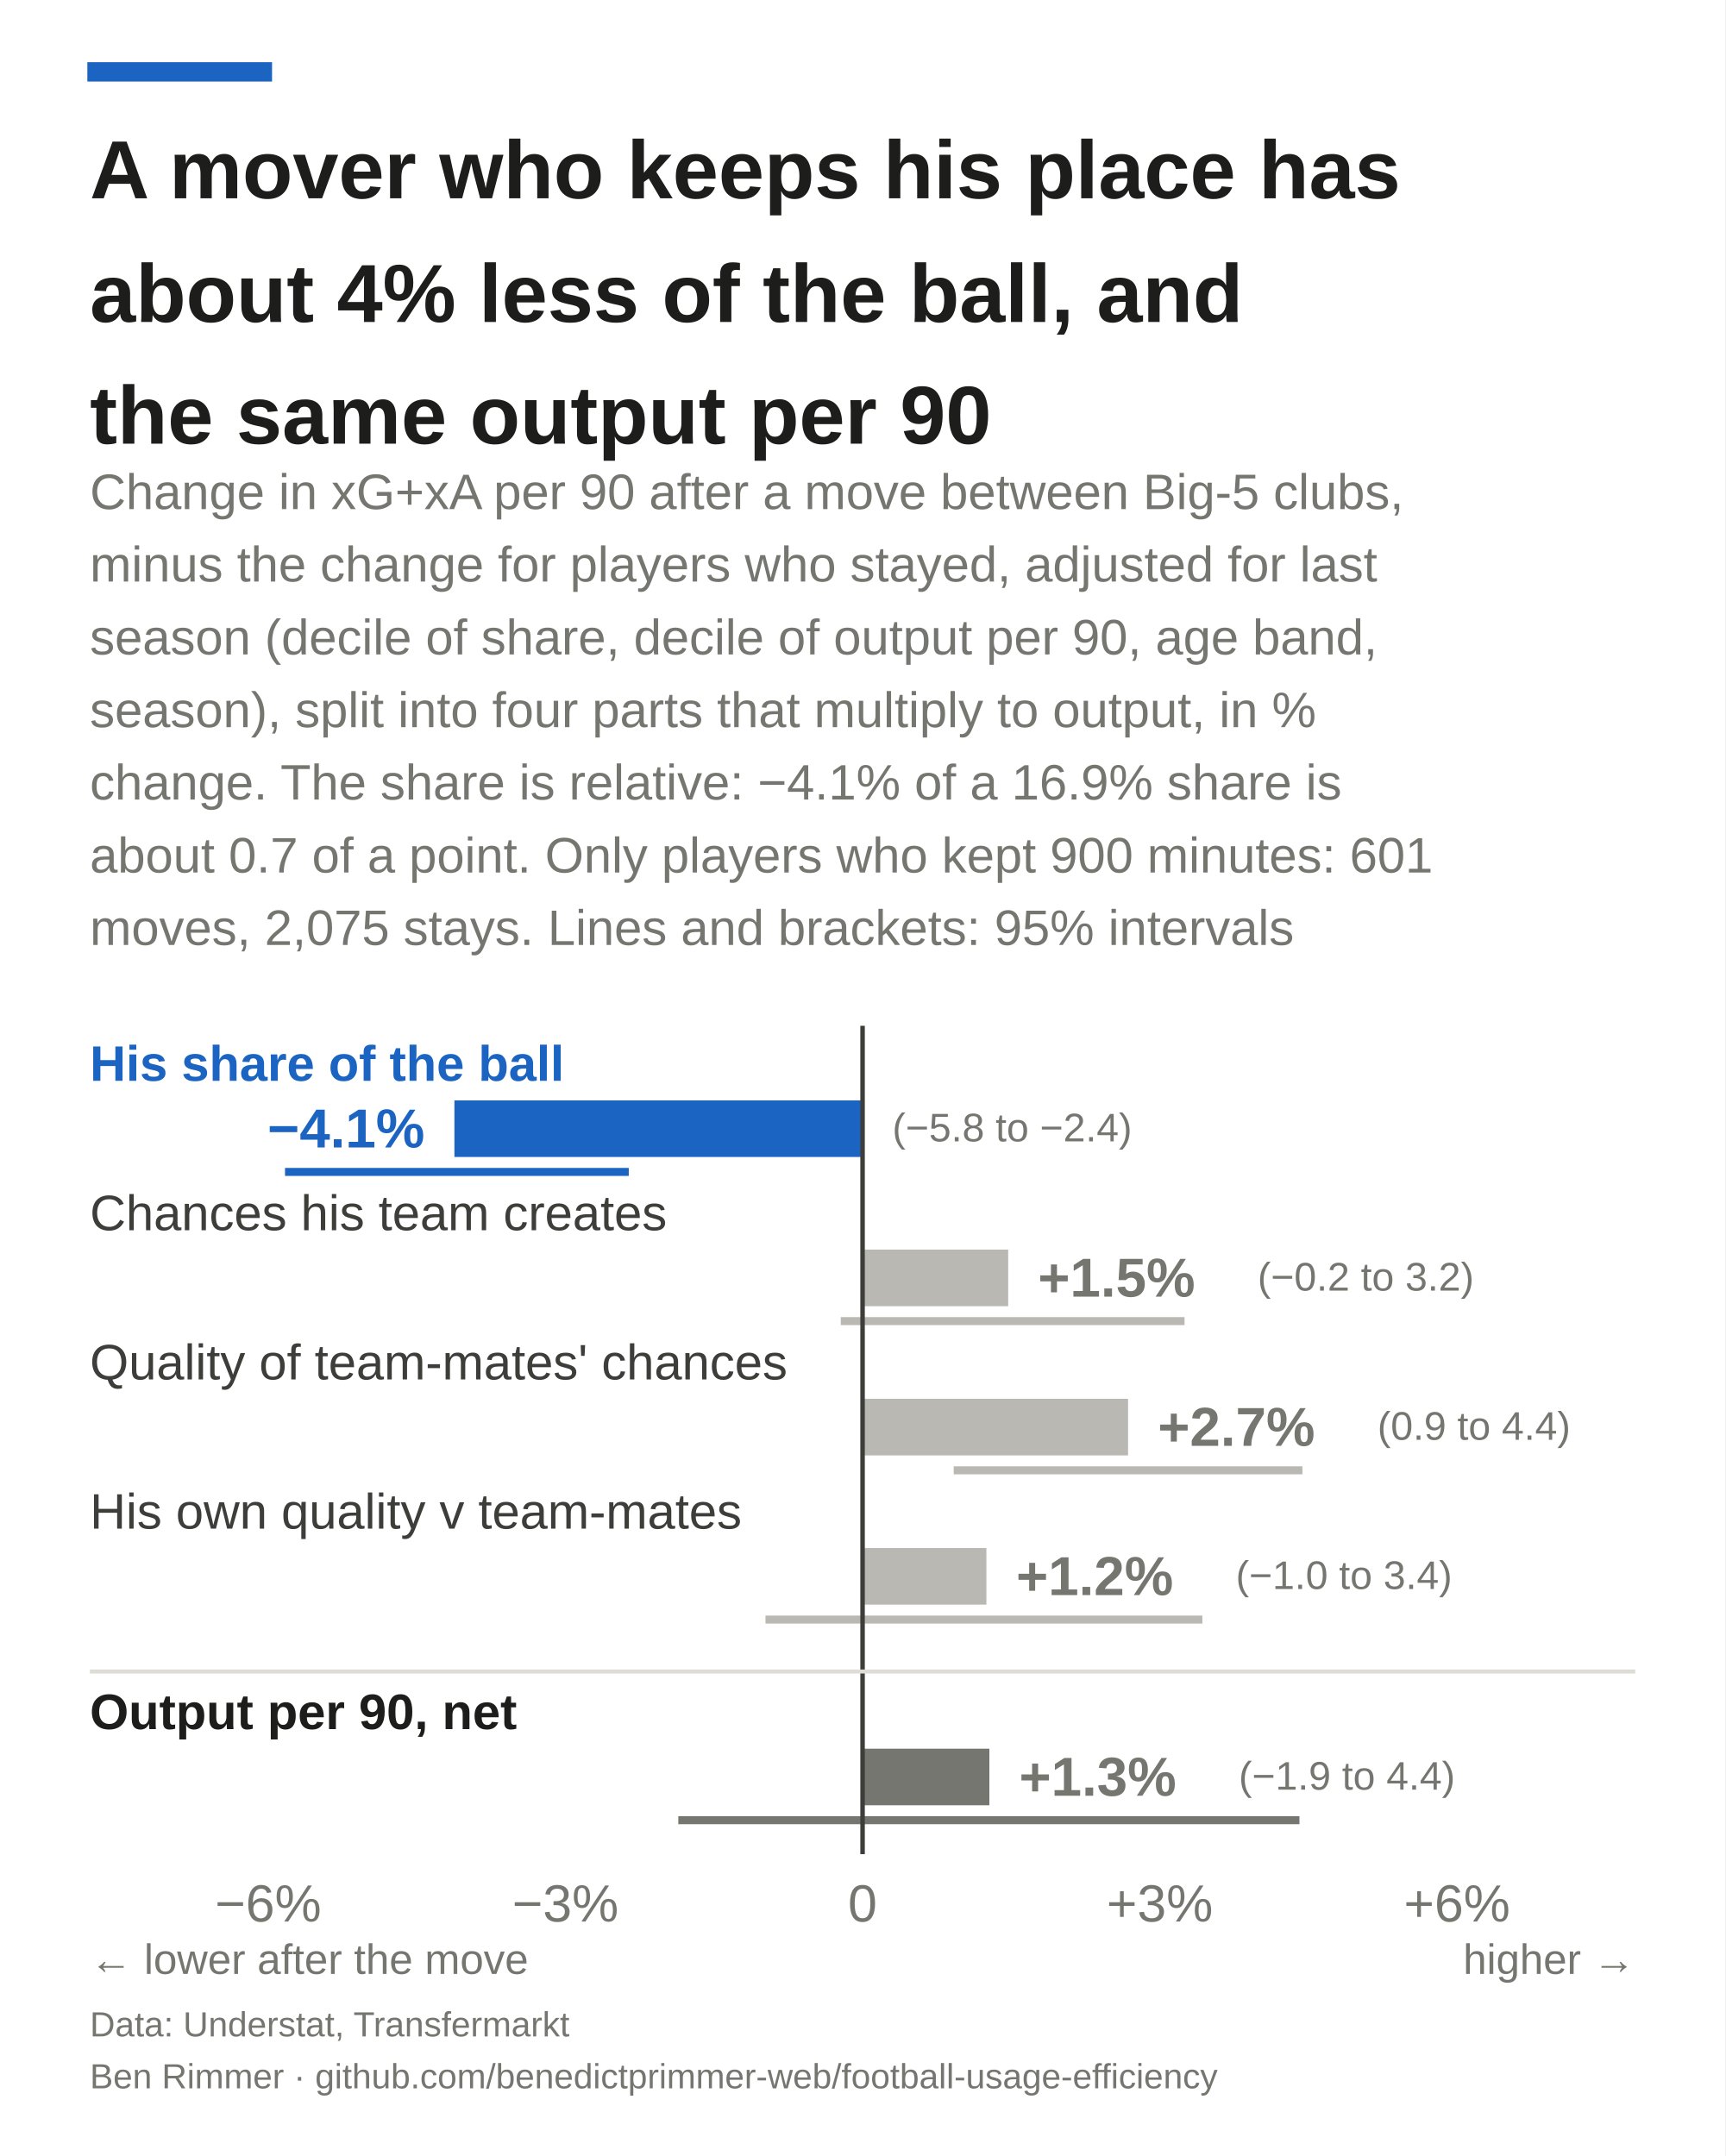
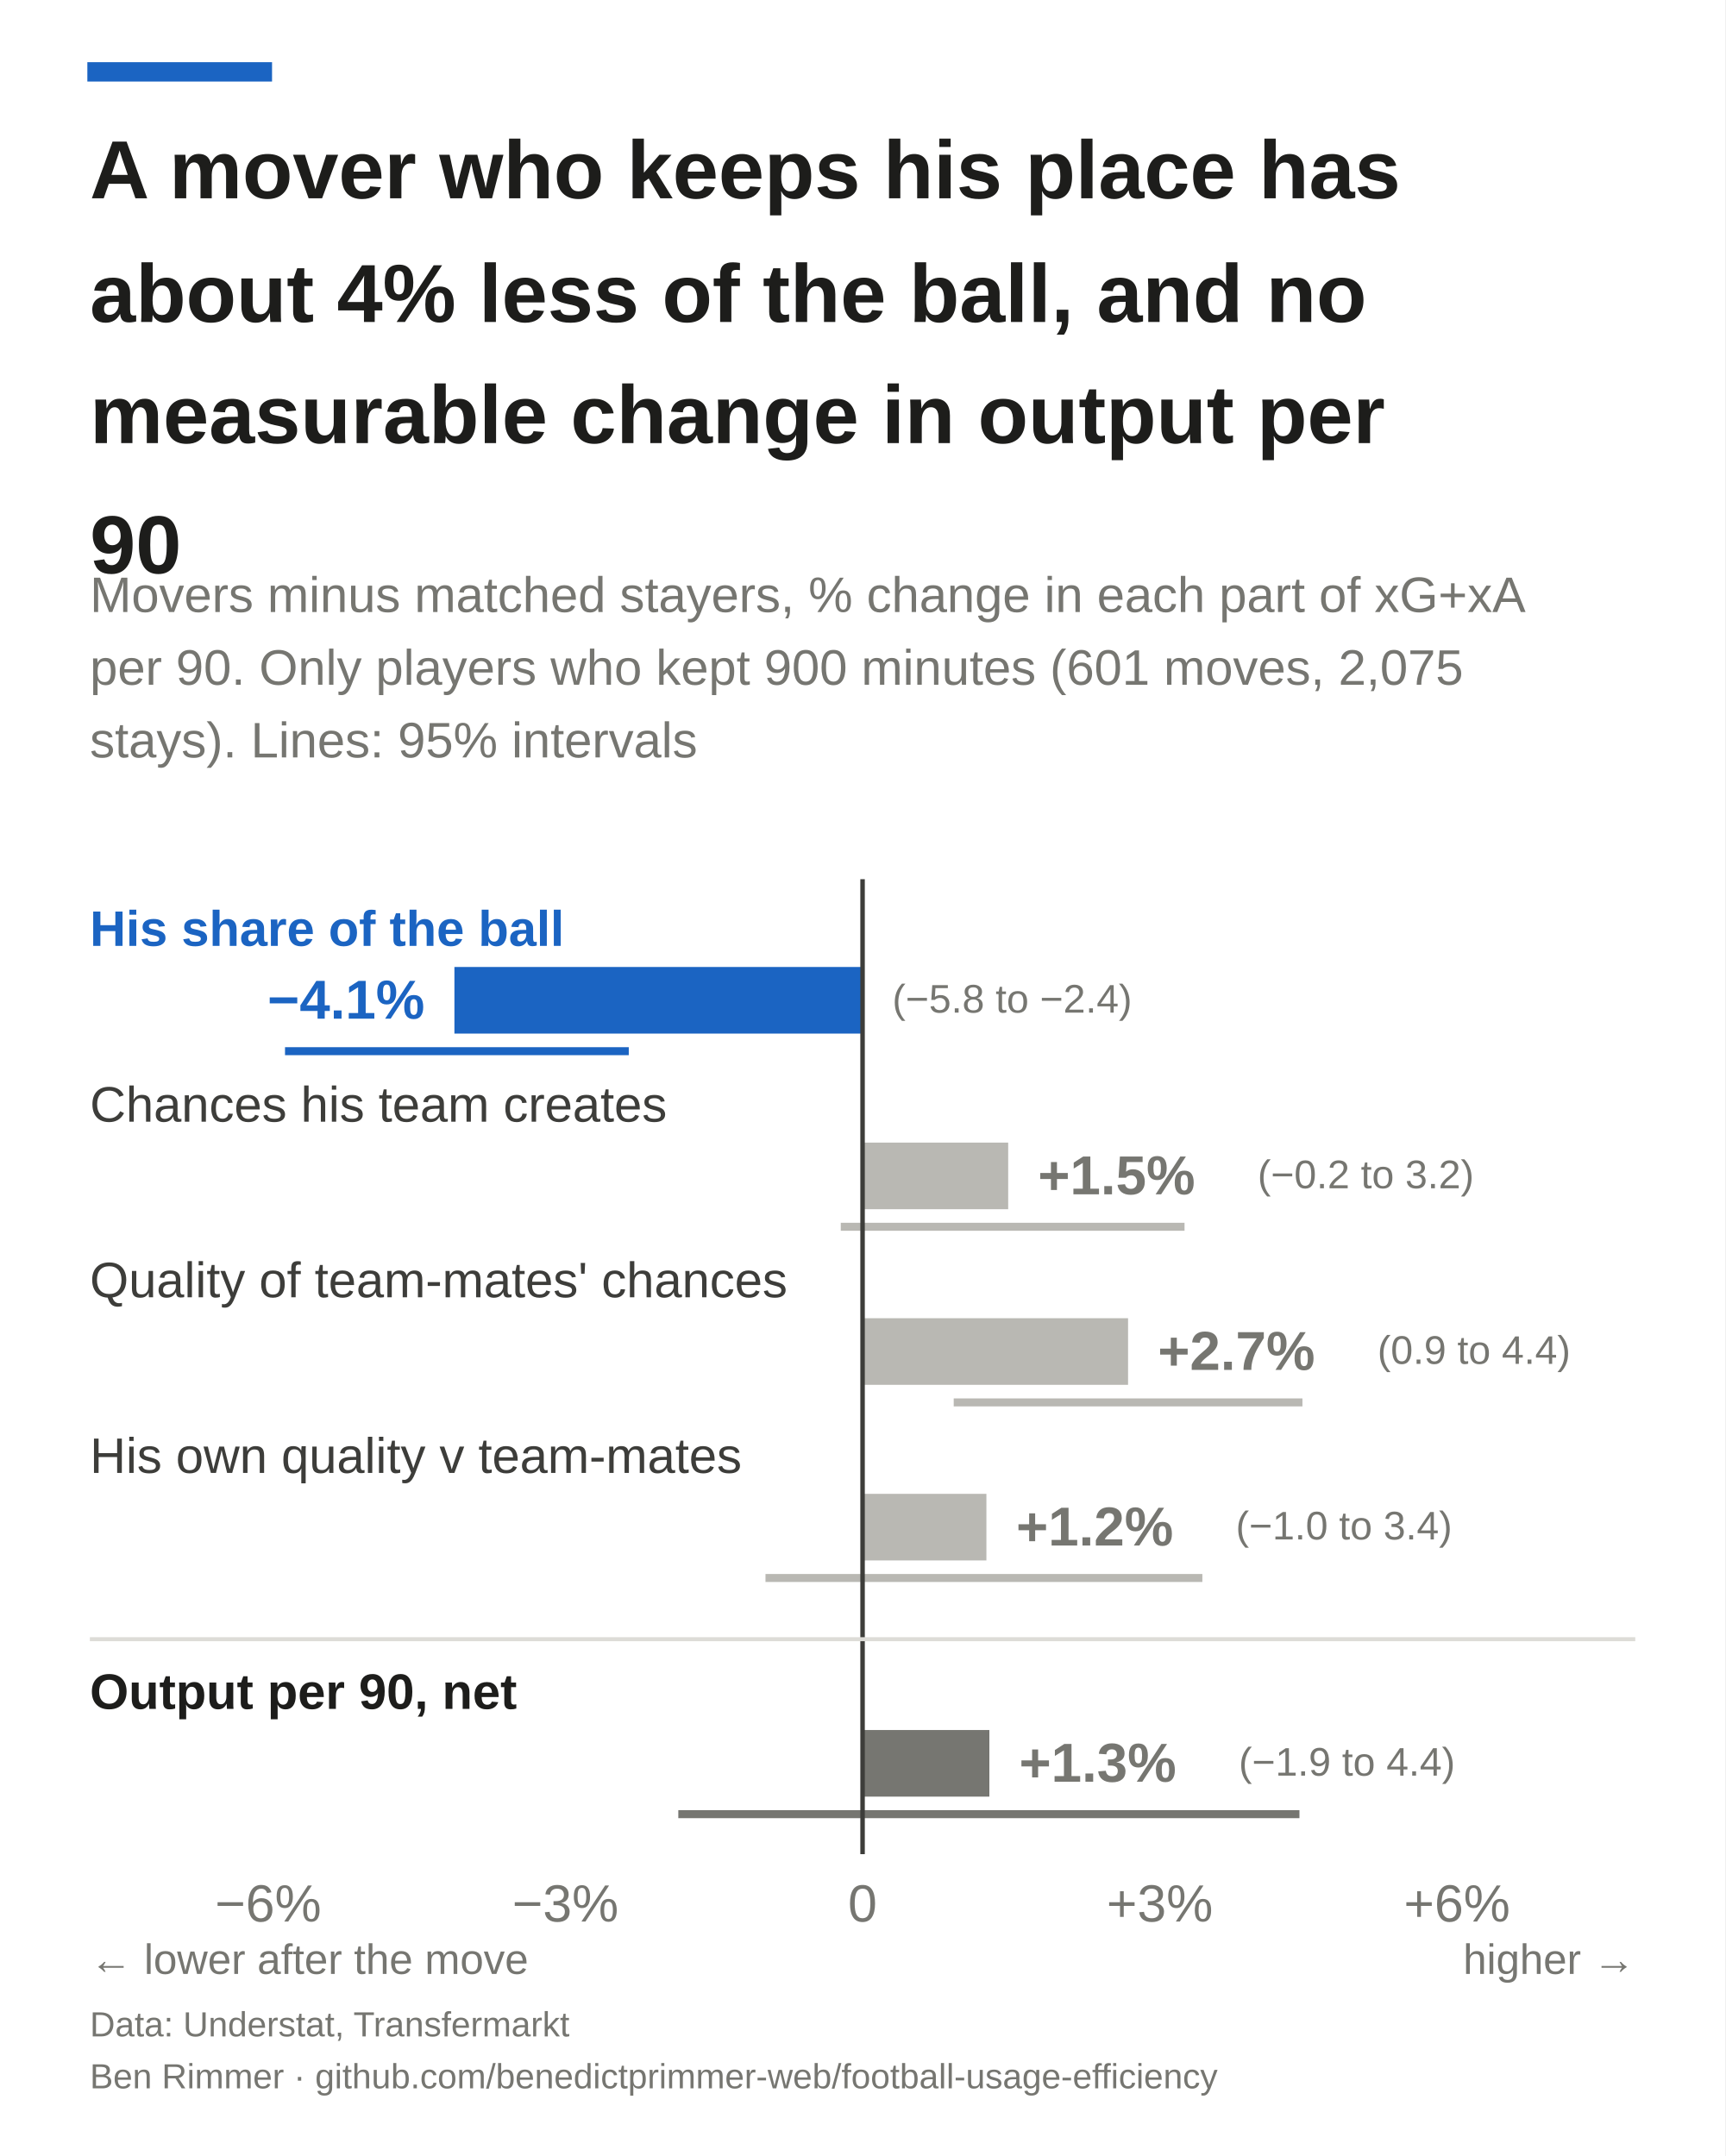
<svg xmlns="http://www.w3.org/2000/svg" width="345.6pt" height="432pt" viewBox="0 0 345.6 432" version="1.1">
  <defs>
    <style type="text/css">*{stroke-linejoin: round; stroke-linecap: butt}</style>
  </defs>
  <g id="figure_1">
    <g id="patch_1">
      <path d="M 0 432  L 345.6 432  L 345.6 0  L 0 0  z " style="fill: #ffffff" />
    </g>
    <g id="axes_1">
      <g id="patch_2">
-         <path d="M 18 371.52  L 327.6 371.52  L 327.6 205.535  L 18 205.535  z " style="fill: #ffffff" />
+         <path d="M 18 371.52  L 327.6 371.52  L 327.6 176.16  L 18 176.16  z " style="fill: #ffffff" />
      </g>
      <g id="patch_3">
-         <path d="M 172.8 231.825  L 91.034 231.825  L 91.034 220.484  L 172.8 220.484  z " clip-path="url(#p9cc254d4f2)" style="fill: #1b64c2" />
+         <path d="M 172.8 207.102  L 91.034 207.102  L 91.034 193.755  L 172.8 193.755  z " clip-path="url(#pab18961fb0)" style="fill: #1b64c2" />
      </g>
      <g id="patch_4">
-         <path d="M 172.8 261.722  L 201.974 261.722  L 201.974 250.382  L 172.8 250.382  z " clip-path="url(#p9cc254d4f2)" style="fill: #b9b8b3" />
+         <path d="M 172.8 242.291  L 201.974 242.291  L 201.974 228.944  L 172.8 228.944  z " clip-path="url(#pab18961fb0)" style="fill: #b9b8b3" />
      </g>
      <g id="patch_5">
-         <path d="M 172.8 291.62  L 225.988 291.62  L 225.988 280.28  L 172.8 280.28  z " clip-path="url(#p9cc254d4f2)" style="fill: #b9b8b3" />
+         <path d="M 172.8 277.48  L 225.988 277.48  L 225.988 264.133  L 172.8 264.133  z " clip-path="url(#pab18961fb0)" style="fill: #b9b8b3" />
      </g>
      <g id="patch_6">
-         <path d="M 172.8 321.518  L 197.608 321.518  L 197.608 310.178  L 172.8 310.178  z " clip-path="url(#p9cc254d4f2)" style="fill: #b9b8b3" />
+         <path d="M 172.8 312.669  L 197.608 312.669  L 197.608 299.322  L 172.8 299.322  z " clip-path="url(#pab18961fb0)" style="fill: #b9b8b3" />
      </g>
      <g id="patch_7">
-         <path d="M 172.8 361.726  L 198.203 361.726  L 198.203 350.385  L 172.8 350.385  z " clip-path="url(#p9cc254d4f2)" style="fill: #767671" />
+         <path d="M 172.8 359.993  L 198.203 359.993  L 198.203 346.645  L 172.8 346.645  z " clip-path="url(#pab18961fb0)" style="fill: #767671" />
      </g>
      <g id="matplotlib.axis_1">
        <g id="xtick_1">
          <g id="line2d_1" />
          <g id="text_1">
            <text style="font-size: 10.5px; font-family: 'Helvetica Neue', 'Arial', 'DejaVu Sans'; text-anchor: middle; fill: #767671" x="53.723" y="385.016" transform="rotate(-0 53.72308 385.016)">−6%</text>
          </g>
        </g>
        <g id="xtick_2">
          <g id="line2d_2" />
          <g id="text_2">
            <text style="font-size: 10.5px; font-family: 'Helvetica Neue', 'Arial', 'DejaVu Sans'; text-anchor: middle; fill: #767671" x="113.262" y="385.016" transform="rotate(-0 113.2615 385.016)">−3%</text>
          </g>
        </g>
        <g id="xtick_3">
          <g id="line2d_3" />
          <g id="text_3">
            <text style="font-size: 10.5px; font-family: 'Helvetica Neue', 'Arial', 'DejaVu Sans'; text-anchor: middle; fill: #767671" x="172.8" y="385.016" transform="rotate(-0 172.8 385.016)">0</text>
          </g>
        </g>
        <g id="xtick_4">
          <g id="line2d_4" />
          <g id="text_4">
            <text style="font-size: 10.5px; font-family: 'Helvetica Neue', 'Arial', 'DejaVu Sans'; text-anchor: middle; fill: #767671" x="232.338" y="385.016" transform="rotate(-0 232.3385 385.016)">+3%</text>
          </g>
        </g>
        <g id="xtick_5">
          <g id="line2d_5" />
          <g id="text_5">
            <text style="font-size: 10.5px; font-family: 'Helvetica Neue', 'Arial', 'DejaVu Sans'; text-anchor: middle; fill: #767671" x="291.877" y="385.016" transform="rotate(-0 291.8769 385.016)">+6%</text>
          </g>
        </g>
      </g>
      <g id="matplotlib.axis_2" />
      <g id="line2d_6">
-         <path d="M 57.097 234.814  L 125.963 234.814  " clip-path="url(#p9cc254d4f2)" style="fill: none; stroke: #1b64c2; stroke-width: 1.6" />
+         <path d="M 57.097 210.621  L 125.963 210.621  " clip-path="url(#pab18961fb0)" style="fill: none; stroke: #1b64c2; stroke-width: 1.6" />
      </g>
      <g id="line2d_7">
-         <path d="M 168.434 264.712  L 237.3 264.712  " clip-path="url(#p9cc254d4f2)" style="fill: none; stroke: #b9b8b3; stroke-width: 1.6" />
+         <path d="M 168.434 245.81  L 237.3 245.81  " clip-path="url(#pab18961fb0)" style="fill: none; stroke: #b9b8b3; stroke-width: 1.6" />
      </g>
      <g id="line2d_8">
-         <path d="M 191.058 294.61  L 260.917 294.61  " clip-path="url(#p9cc254d4f2)" style="fill: none; stroke: #b9b8b3; stroke-width: 1.6" />
+         <path d="M 191.058 280.999  L 260.917 280.999  " clip-path="url(#pab18961fb0)" style="fill: none; stroke: #b9b8b3; stroke-width: 1.6" />
      </g>
      <g id="line2d_9">
-         <path d="M 153.351 324.508  L 240.872 324.508  " clip-path="url(#p9cc254d4f2)" style="fill: none; stroke: #b9b8b3; stroke-width: 1.6" />
+         <path d="M 153.351 316.188  L 240.872 316.188  " clip-path="url(#pab18961fb0)" style="fill: none; stroke: #b9b8b3; stroke-width: 1.6" />
      </g>
      <g id="line2d_10">
-         <path d="M 135.886 364.716  L 260.322 364.716  " clip-path="url(#p9cc254d4f2)" style="fill: none; stroke: #767671; stroke-width: 1.6" />
+         <path d="M 135.886 363.511  L 260.322 363.511  " clip-path="url(#pab18961fb0)" style="fill: none; stroke: #767671; stroke-width: 1.6" />
      </g>
      <g id="line2d_11">
-         <path d="M 172.8 371.52  L 172.8 205.535  " clip-path="url(#p9cc254d4f2)" style="fill: none; stroke: #3d3d3a; stroke-width: 0.9; stroke-linecap: square" />
+         <path d="M 172.8 371.52  L 172.8 176.16  " clip-path="url(#pab18961fb0)" style="fill: none; stroke: #3d3d3a; stroke-width: 0.9; stroke-linecap: square" />
      </g>
      <g id="line2d_12">
-         <path d="M 18 334.921  L 327.6 334.921  " clip-path="url(#p9cc254d4f2)" style="fill: none; stroke: #dddcd7; stroke-width: 0.8; stroke-linecap: square" />
+         <path d="M 18 328.444  L 327.6 328.444  " clip-path="url(#pab18961fb0)" style="fill: none; stroke: #dddcd7; stroke-width: 0.8; stroke-linecap: square" />
      </g>
      <g id="text_6">
-         <text style="font-weight: 700; font-size: 11px; font-family: 'Helvetica Neue', 'Arial', 'DejaVu Sans'; text-anchor: end; fill: #1b64c2" x="85.08" y="229.911" transform="rotate(-0 85.08 229.9109)">−4.1%</text>
+         <text style="font-weight: 700; font-size: 11px; font-family: 'Helvetica Neue', 'Arial', 'DejaVu Sans'; text-anchor: end; fill: #1b64c2" x="85.08" y="204.112" transform="rotate(-0 85.08 204.112)">−4.1%</text>
      </g>
      <g id="text_7">
-         <text style="font-size: 8px; font-family: 'Helvetica Neue', 'Arial', 'DejaVu Sans'; text-anchor: start; fill: #767671" x="178.754" y="228.698" transform="rotate(-0 178.7538 228.6979)">(−5.8 to −2.4)</text>
+         <text style="font-size: 8px; font-family: 'Helvetica Neue', 'Arial', 'DejaVu Sans'; text-anchor: start; fill: #767671" x="178.754" y="202.899" transform="rotate(-0 178.7538 202.899)">(−5.8 to −2.4)</text>
      </g>
      <g id="text_8">
-         <text style="font-weight: 700; font-size: 10px; font-family: 'Helvetica Neue', 'Arial', 'DejaVu Sans'; text-anchor: start; fill: #1b64c2" x="18" y="216.561" transform="rotate(-0 18 216.5613)">His share of the ball</text>
+         <text style="font-weight: 700; font-size: 10px; font-family: 'Helvetica Neue', 'Arial', 'DejaVu Sans'; text-anchor: start; fill: #1b64c2" x="18" y="189.522" transform="rotate(-0 18 189.5217)">His share of the ball</text>
      </g>
      <g id="text_9">
-         <text style="font-weight: 700; font-size: 11px; font-family: 'Helvetica Neue', 'Arial', 'DejaVu Sans'; text-anchor: start; fill: #767671" x="207.928" y="259.809" transform="rotate(-0 207.9277 259.8088)">+1.5%</text>
+         <text style="font-weight: 700; font-size: 11px; font-family: 'Helvetica Neue', 'Arial', 'DejaVu Sans'; text-anchor: start; fill: #767671" x="207.928" y="239.301" transform="rotate(-0 207.9277 239.301)">+1.5%</text>
      </g>
      <g id="text_10">
-         <text style="font-size: 8px; font-family: 'Helvetica Neue', 'Arial', 'DejaVu Sans'; text-anchor: start; fill: #767671" x="251.928" y="258.596" transform="rotate(-0 251.9277 258.5958)">(−0.2 to 3.2)</text>
+         <text style="font-size: 8px; font-family: 'Helvetica Neue', 'Arial', 'DejaVu Sans'; text-anchor: start; fill: #767671" x="251.928" y="238.088" transform="rotate(-0 251.9277 238.088)">(−0.2 to 3.2)</text>
      </g>
      <g id="text_11">
-         <text style="font-size: 10px; font-family: 'Helvetica Neue', 'Arial', 'DejaVu Sans'; text-anchor: start; fill: #3d3d3a" x="18" y="246.499" transform="rotate(-0 18 246.4992)">Chances his team creates</text>
+         <text style="font-size: 10px; font-family: 'Helvetica Neue', 'Arial', 'DejaVu Sans'; text-anchor: start; fill: #3d3d3a" x="18" y="224.751" transform="rotate(-0 18 224.7508)">Chances his team creates</text>
      </g>
      <g id="text_12">
-         <text style="font-weight: 700; font-size: 11px; font-family: 'Helvetica Neue', 'Arial', 'DejaVu Sans'; text-anchor: start; fill: #767671" x="231.942" y="289.707" transform="rotate(-0 231.9415 289.7067)">+2.7%</text>
+         <text style="font-weight: 700; font-size: 11px; font-family: 'Helvetica Neue', 'Arial', 'DejaVu Sans'; text-anchor: start; fill: #767671" x="231.942" y="274.49" transform="rotate(-0 231.9415 274.4901)">+2.7%</text>
      </g>
      <g id="text_13">
-         <text style="font-size: 8px; font-family: 'Helvetica Neue', 'Arial', 'DejaVu Sans'; text-anchor: start; fill: #767671" x="275.942" y="288.494" transform="rotate(-0 275.9415 288.4937)">(0.9 to 4.4)</text>
+         <text style="font-size: 8px; font-family: 'Helvetica Neue', 'Arial', 'DejaVu Sans'; text-anchor: start; fill: #767671" x="275.942" y="273.277" transform="rotate(-0 275.9415 273.2771)">(0.9 to 4.4)</text>
      </g>
      <g id="text_14">
-         <text style="font-size: 10px; font-family: 'Helvetica Neue', 'Arial', 'DejaVu Sans'; text-anchor: start; fill: #3d3d3a" x="18" y="276.397" transform="rotate(-0 18 276.3972)">Quality of team-mates' chances</text>
+         <text style="font-size: 10px; font-family: 'Helvetica Neue', 'Arial', 'DejaVu Sans'; text-anchor: start; fill: #3d3d3a" x="18" y="259.94" transform="rotate(-0 18 259.9399)">Quality of team-mates' chances</text>
      </g>
      <g id="text_15">
-         <text style="font-weight: 700; font-size: 11px; font-family: 'Helvetica Neue', 'Arial', 'DejaVu Sans'; text-anchor: start; fill: #767671" x="203.562" y="319.605" transform="rotate(-0 203.5615 319.6046)">+1.2%</text>
+         <text style="font-weight: 700; font-size: 11px; font-family: 'Helvetica Neue', 'Arial', 'DejaVu Sans'; text-anchor: start; fill: #767671" x="203.562" y="309.679" transform="rotate(-0 203.5615 309.6792)">+1.2%</text>
      </g>
      <g id="text_16">
-         <text style="font-size: 8px; font-family: 'Helvetica Neue', 'Arial', 'DejaVu Sans'; text-anchor: start; fill: #767671" x="247.562" y="318.392" transform="rotate(-0 247.5615 318.3916)">(−1.0 to 3.4)</text>
+         <text style="font-size: 8px; font-family: 'Helvetica Neue', 'Arial', 'DejaVu Sans'; text-anchor: start; fill: #767671" x="247.562" y="308.466" transform="rotate(-0 247.5615 308.4662)">(−1.0 to 3.4)</text>
      </g>
      <g id="text_17">
-         <text style="font-size: 10px; font-family: 'Helvetica Neue', 'Arial', 'DejaVu Sans'; text-anchor: start; fill: #3d3d3a" x="18" y="306.295" transform="rotate(-0 18 306.2951)">His own quality v team-mates</text>
+         <text style="font-size: 10px; font-family: 'Helvetica Neue', 'Arial', 'DejaVu Sans'; text-anchor: start; fill: #3d3d3a" x="18" y="295.129" transform="rotate(-0 18 295.1289)">His own quality v team-mates</text>
      </g>
      <g id="text_18">
-         <text style="font-weight: 700; font-size: 11px; font-family: 'Helvetica Neue', 'Arial', 'DejaVu Sans'; text-anchor: start; fill: #767671" x="204.157" y="359.812" transform="rotate(-0 204.1569 359.8122)">+1.3%</text>
+         <text style="font-weight: 700; font-size: 11px; font-family: 'Helvetica Neue', 'Arial', 'DejaVu Sans'; text-anchor: start; fill: #767671" x="204.157" y="357.002" transform="rotate(-0 204.1569 357.0024)">+1.3%</text>
      </g>
      <g id="text_19">
-         <text style="font-size: 8px; font-family: 'Helvetica Neue', 'Arial', 'DejaVu Sans'; text-anchor: start; fill: #767671" x="248.157" y="358.599" transform="rotate(-0 248.1569 358.5992)">(−1.9 to 4.4)</text>
+         <text style="font-size: 8px; font-family: 'Helvetica Neue', 'Arial', 'DejaVu Sans'; text-anchor: start; fill: #767671" x="248.157" y="355.789" transform="rotate(-0 248.1569 355.7894)">(−1.9 to 4.4)</text>
      </g>
      <g id="text_20">
-         <text style="font-weight: 700; font-size: 10px; font-family: 'Helvetica Neue', 'Arial', 'DejaVu Sans'; text-anchor: start; fill: #1d1d1b" x="18" y="346.463" transform="rotate(-0 18 346.4626)">Output per 90, net</text>
+         <text style="font-weight: 700; font-size: 10px; font-family: 'Helvetica Neue', 'Arial', 'DejaVu Sans'; text-anchor: start; fill: #1d1d1b" x="18" y="342.412" transform="rotate(-0 18 342.4122)">Output per 90, net</text>
      </g>
      <g id="text_21">
        <text style="font-size: 8.5px; font-family: 'Helvetica Neue', 'Arial', 'DejaVu Sans'; text-anchor: start; fill: #767671" x="18" y="395.52" transform="rotate(-0 18 395.52)">← lower after the move</text>
      </g>
      <g id="text_22">
        <text style="font-size: 8.5px; font-family: 'Helvetica Neue', 'Arial', 'DejaVu Sans'; text-anchor: end; fill: #767671" x="327.6" y="395.52" transform="rotate(-0 327.6 395.52)">higher →</text>
      </g>
    </g>
    <g id="patch_8">
      <path d="M 18 15.84  L 54 15.84  L 54 12.96  L 18 12.96  z " style="fill: #1b64c2; stroke: #1b64c2; stroke-linejoin: miter" />
    </g>
    <g id="text_23">
      <text style="font-weight: 700; font-size: 16.5px; font-family: 'Helvetica Neue', 'Arial', 'DejaVu Sans'; fill: #1d1d1b" transform="translate(18 39.73078)">A mover who keeps his place has</text>
-       <text style="font-weight: 700; font-size: 16.5px; font-family: 'Helvetica Neue', 'Arial', 'DejaVu Sans'; fill: #1d1d1b" transform="translate(18 64.51301)">about 4% less of the ball, and</text>
-       <text style="font-weight: 700; font-size: 16.5px; font-family: 'Helvetica Neue', 'Arial', 'DejaVu Sans'; fill: #1d1d1b" transform="translate(18 88.90078)">the same output per 90</text>
+       <text style="font-weight: 700; font-size: 16.5px; font-family: 'Helvetica Neue', 'Arial', 'DejaVu Sans'; fill: #1d1d1b" transform="translate(18 64.51301)">about 4% less of the ball, and no</text>
+       <text style="font-weight: 700; font-size: 16.5px; font-family: 'Helvetica Neue', 'Arial', 'DejaVu Sans'; fill: #1d1d1b" transform="translate(18 88.78477)">measurable change in output per</text>
+       <text style="font-weight: 700; font-size: 16.5px; font-family: 'Helvetica Neue', 'Arial', 'DejaVu Sans'; fill: #1d1d1b" transform="translate(18 114.8715)">90</text>
    </g>
    <g id="text_24">
-       <text style="font-size: 10px; font-family: 'Helvetica Neue', 'Arial', 'DejaVu Sans'; fill: #767671" transform="translate(18 102.0056)">Change in xG+xA per 90 after a move between Big-5 clubs,</text>
-       <text style="font-size: 10px; font-family: 'Helvetica Neue', 'Arial', 'DejaVu Sans'; fill: #767671" transform="translate(18 116.5236)">minus the change for players who stayed, adjusted for last</text>
-       <text style="font-size: 10px; font-family: 'Helvetica Neue', 'Arial', 'DejaVu Sans'; fill: #767671" transform="translate(18 131.1306)">season (decile of share, decile of output per 90, age band,</text>
-       <text style="font-size: 10px; font-family: 'Helvetica Neue', 'Arial', 'DejaVu Sans'; fill: #767671" transform="translate(18 145.7033)">season), split into four parts that multiply to output, in %</text>
-       <text style="font-size: 10px; font-family: 'Helvetica Neue', 'Arial', 'DejaVu Sans'; fill: #767671" transform="translate(18 160.2111)">change. The share is relative: −4.1% of a 16.9% share is</text>
-       <text style="font-size: 10px; font-family: 'Helvetica Neue', 'Arial', 'DejaVu Sans'; fill: #767671" transform="translate(18 174.8283)">about 0.7 of a point. Only players who kept 900 minutes: 601</text>
-       <text style="font-size: 10px; font-family: 'Helvetica Neue', 'Arial', 'DejaVu Sans'; fill: #767671" transform="translate(18 189.3462)">moves, 2,075 stays. Lines and brackets: 95% intervals</text>
+       <text style="font-size: 10px; font-family: 'Helvetica Neue', 'Arial', 'DejaVu Sans'; fill: #767671" transform="translate(18 122.6306)">Movers minus matched stayers, % change in each part of xG+xA</text>
+       <text style="font-size: 10px; font-family: 'Helvetica Neue', 'Arial', 'DejaVu Sans'; fill: #767671" transform="translate(18 137.2033)">per 90. Only players who kept 900 minutes (601 moves, 2,075</text>
+       <text style="font-size: 10px; font-family: 'Helvetica Neue', 'Arial', 'DejaVu Sans'; fill: #767671" transform="translate(18 151.7658)">stays). Lines: 95% intervals</text>
    </g>
    <g id="text_25">
      <text style="font-size: 7px; font-family: 'Helvetica Neue', 'Arial', 'DejaVu Sans'; fill: #767671" transform="translate(18 408.0341)">Data: Understat, Transfermarkt</text>
      <text style="font-size: 7px; font-family: 'Helvetica Neue', 'Arial', 'DejaVu Sans'; fill: #767671" transform="translate(18 418.4458)">Ben Rimmer · github.com/benedictprimmer-web/football-usage-efficiency</text>
    </g>
  </g>
  <defs>
-     <clipPath id="p9cc254d4f2">
-       <rect x="18" y="205.535" width="309.6" height="165.985" />
+     <clipPath id="pab18961fb0">
+       <rect x="18" y="176.16" width="309.6" height="195.36" />
    </clipPath>
  </defs>
</svg>
